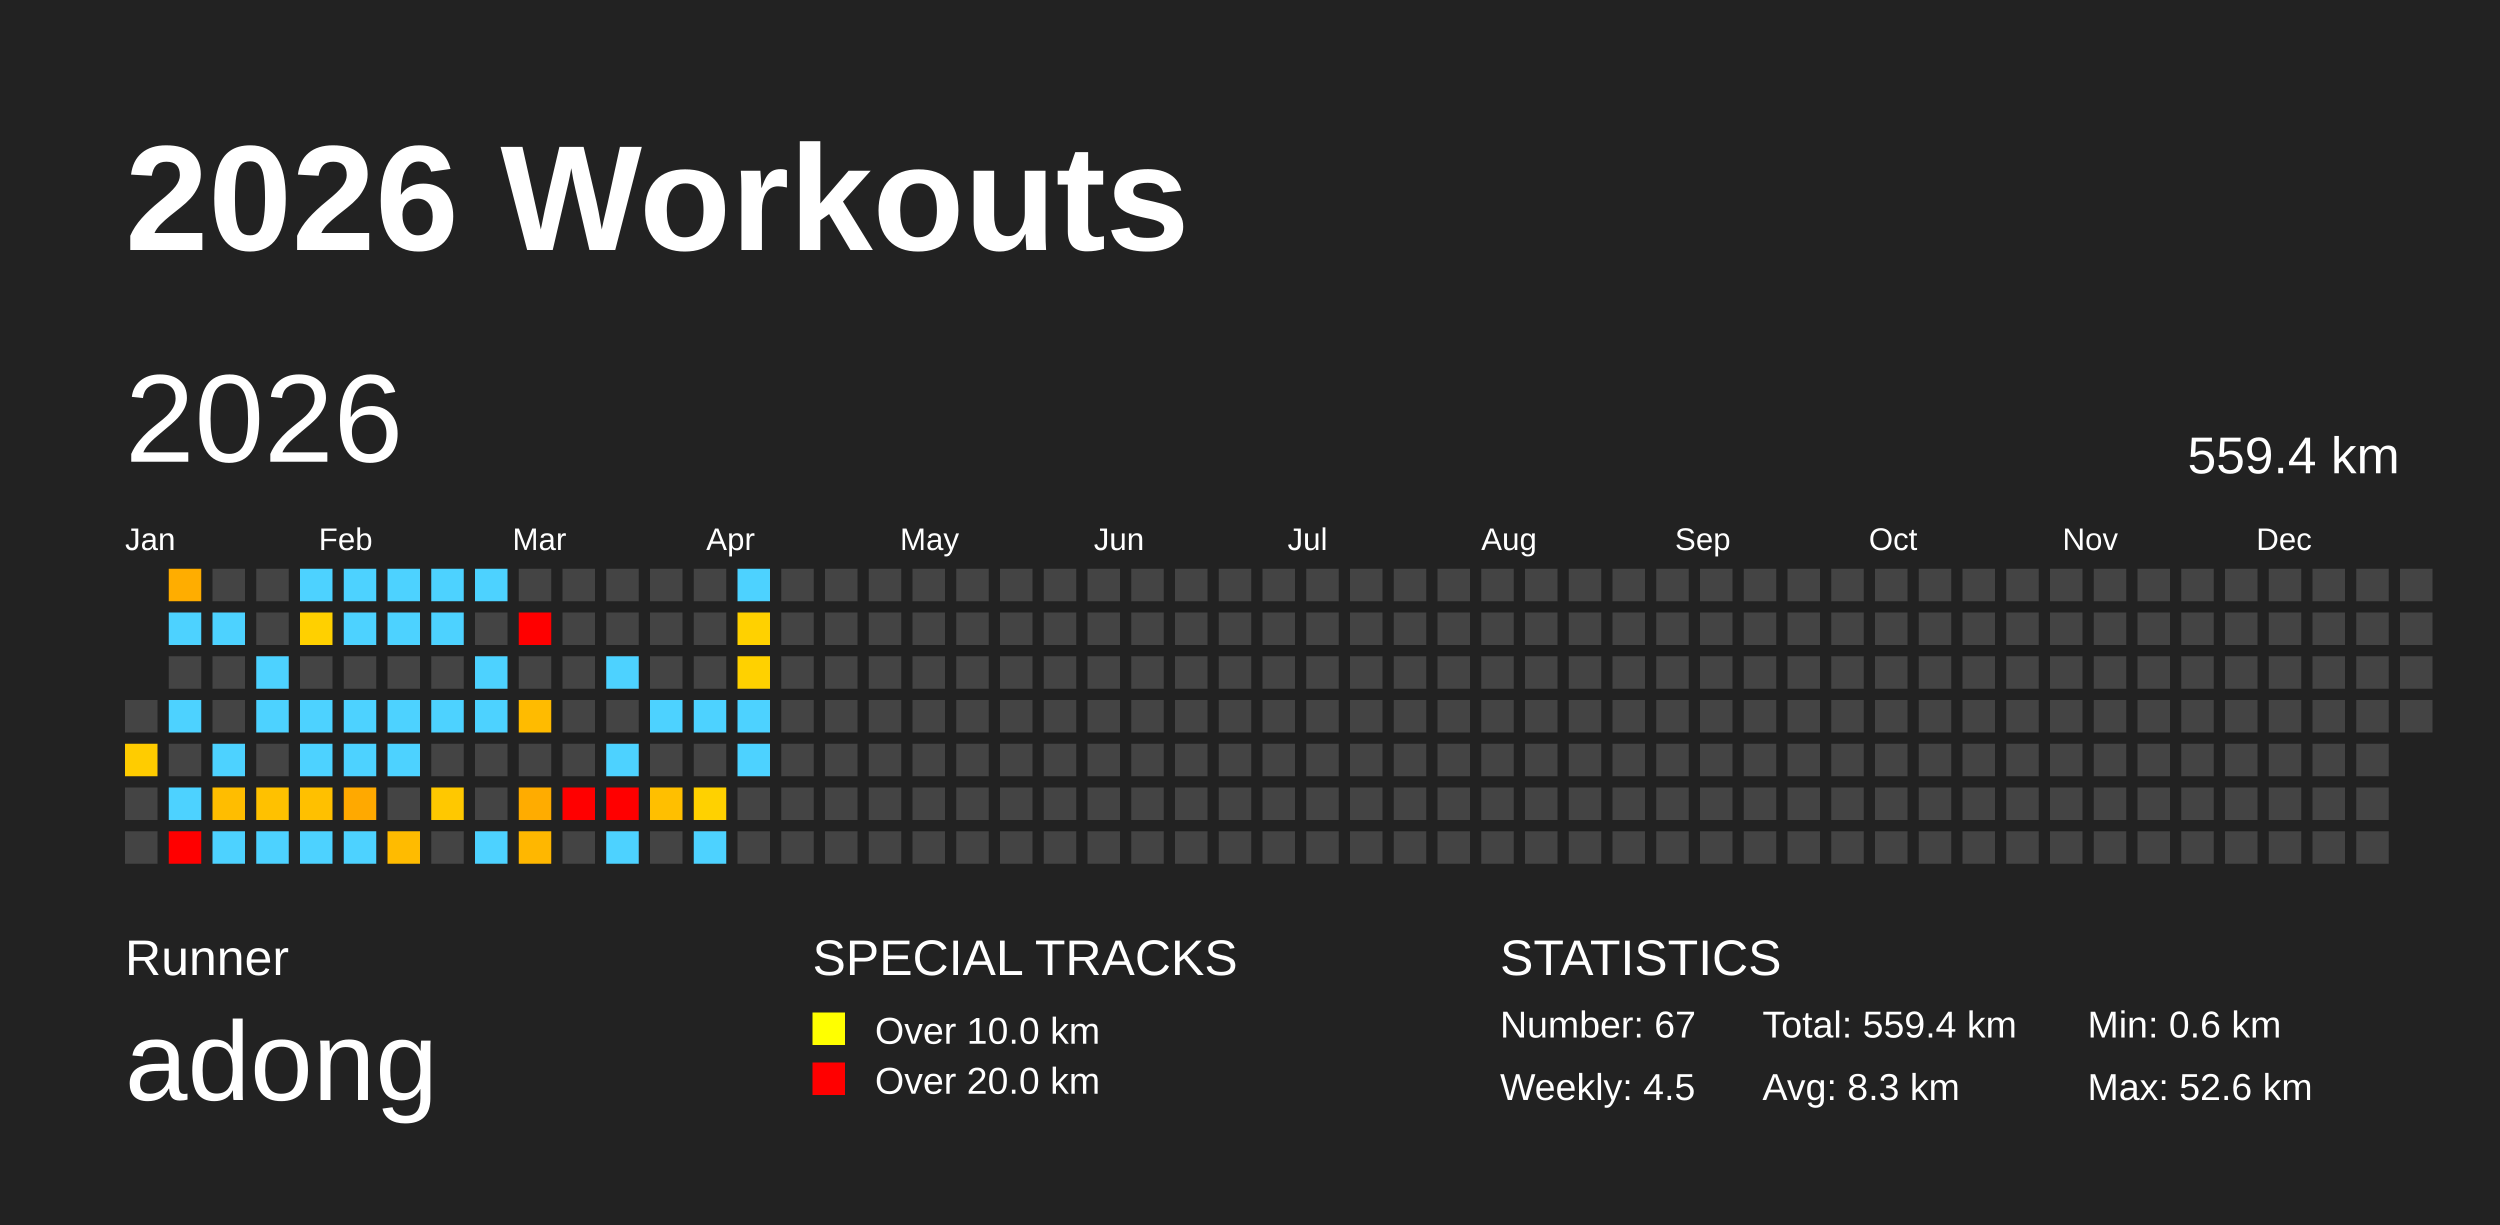
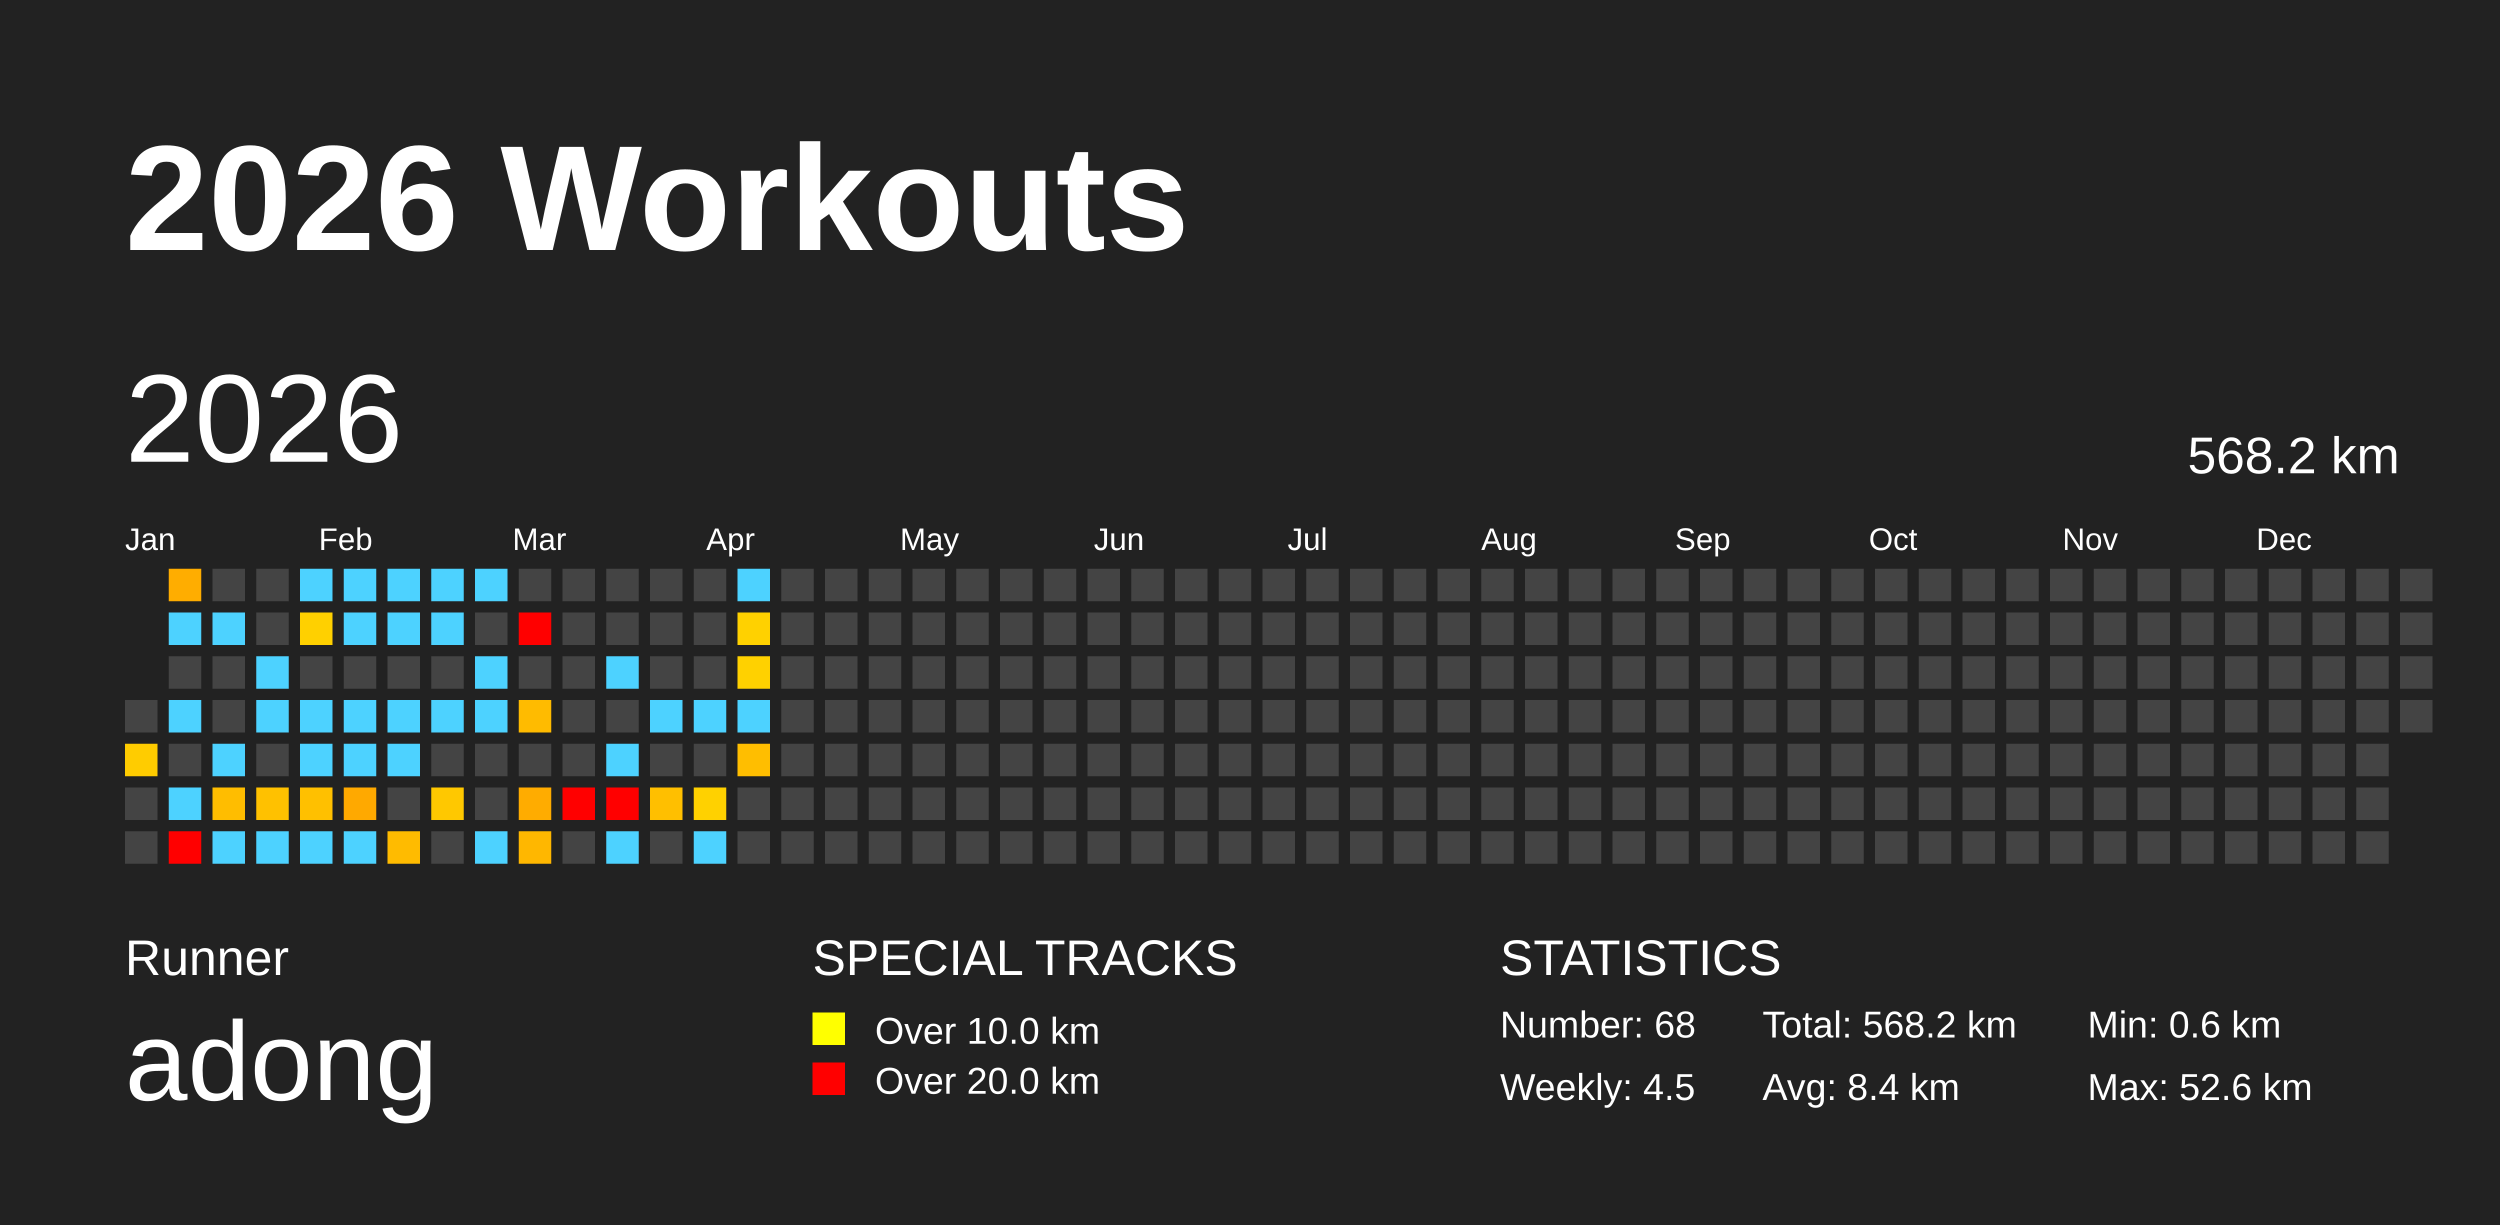
<svg xmlns="http://www.w3.org/2000/svg" baseProfile="full" height="98mm" version="1.1" viewBox="0,0,200,98" width="200mm">
  <defs />
  <rect fill="#222222" height="98" width="200" x="0" y="0" />
  <text fill="#FFFFFF" style="font-size:12px; font-family:Arial; font-weight:bold;" x="10" y="20">2026 Workouts</text>
  <text fill="#FFFFFF" style="font-size:4px; font-family:Arial" x="10" y="78">Runner</text>
  <text fill="#FFFFFF" style="font-size:9px; font-family:Arial" x="10" y="88">adong</text>
  <text fill="#FFFFFF" style="font-size:4px; font-family:Arial" x="65" y="78">SPECIAL TRACKS</text>
  <rect fill="yellow" height="2.6" width="2.6" x="65" y="81" />
  <text fill="#FFFFFF" style="font-size:3px; font-family:Arial" x="70" y="83.5">Over 10.0 km</text>
  <rect fill="red" height="2.6" width="2.6" x="65" y="85" />
  <text fill="#FFFFFF" style="font-size:3px; font-family:Arial" x="70" y="87.5">Over 20.0 km</text>
  <text fill="#FFFFFF" style="font-size:4px; font-family:Arial" x="120" y="78">STATISTICS</text>
-   <text fill="#FFFFFF" style="font-size:3px; font-family:Arial" x="120" y="83">Number: 67</text>
+   <text fill="#FFFFFF" style="font-size:3px; font-family:Arial" x="120" y="83">Number: 68</text>
  <text fill="#FFFFFF" style="font-size:3px; font-family:Arial" x="120" y="88">Weekly: 4.5</text>
-   <text fill="#FFFFFF" style="font-size:3px; font-family:Arial" x="141" y="83">Total: 559.4 km</text>
-   <text fill="#FFFFFF" style="font-size:3px; font-family:Arial" x="141" y="88">Avg: 8.3 km</text>
+   <text fill="#FFFFFF" style="font-size:3px; font-family:Arial" x="141" y="83">Total: 568.2 km</text>
+   <text fill="#FFFFFF" style="font-size:3px; font-family:Arial" x="141" y="88">Avg: 8.4 km</text>
  <text fill="#FFFFFF" style="font-size:3px; font-family:Arial" x="167" y="83">Min: 0.6 km</text>
  <text fill="#FFFFFF" style="font-size:3px; font-family:Arial" x="167" y="88">Max: 52.6 km</text>
  <text dominant-baseline="hanging" fill="#FFFFFF" style="font-size:10.0px; font-family:Arial;" x="10" y="30">2026</text>
-   <text dominant-baseline="hanging" fill="#FFFFFF" style="font-size:4.125px; font-family:Arial;" x="175" y="35">559.4 km</text>
+   <text dominant-baseline="hanging" fill="#FFFFFF" style="font-size:4.125px; font-family:Arial;" x="175" y="35">568.2 km</text>
  <text fill="#FFFFFF" style="font-size:2.5px; font-family:Arial" x="10.0" y="44">Jan</text>
  <text fill="#FFFFFF" style="font-size:2.5px; font-family:Arial" x="25.5" y="44">Feb</text>
  <text fill="#FFFFFF" style="font-size:2.5px; font-family:Arial" x="41.0" y="44">Mar</text>
  <text fill="#FFFFFF" style="font-size:2.5px; font-family:Arial" x="56.5" y="44">Apr</text>
  <text fill="#FFFFFF" style="font-size:2.5px; font-family:Arial" x="72.0" y="44">May</text>
  <text fill="#FFFFFF" style="font-size:2.5px; font-family:Arial" x="87.5" y="44">Jun</text>
  <text fill="#FFFFFF" style="font-size:2.5px; font-family:Arial" x="103.0" y="44">Jul</text>
  <text fill="#FFFFFF" style="font-size:2.5px; font-family:Arial" x="118.5" y="44">Aug</text>
  <text fill="#FFFFFF" style="font-size:2.5px; font-family:Arial" x="134.0" y="44">Sep</text>
  <text fill="#FFFFFF" style="font-size:2.5px; font-family:Arial" x="149.5" y="44">Oct</text>
  <text fill="#FFFFFF" style="font-size:2.5px; font-family:Arial" x="165.0" y="44">Nov</text>
  <text fill="#FFFFFF" style="font-size:2.5px; font-family:Arial" x="180.5" y="44">Dec</text>
  <rect fill="#444444" height="2.6" width="2.6" x="10.0" y="56.0" />
  <rect fill="#ffcc00" height="2.6" width="2.6" x="10.0" y="59.5" />
  <rect fill="#444444" height="2.6" width="2.6" x="10.0" y="63.0" />
  <rect fill="#444444" height="2.6" width="2.6" x="10.0" y="66.5" />
  <rect fill="#ffad00" height="2.6" width="2.6" x="13.5" y="45.5" />
  <rect fill="#4dd2ff" height="2.6" width="2.6" x="13.5" y="49.0" />
  <rect fill="#444444" height="2.6" width="2.6" x="13.5" y="52.5" />
  <rect fill="#4dd2ff" height="2.6" width="2.6" x="13.5" y="56.0" />
  <rect fill="#444444" height="2.6" width="2.6" x="13.5" y="59.5" />
  <rect fill="#4dd2ff" height="2.6" width="2.6" x="13.5" y="63.0" />
  <rect fill="red" height="2.6" width="2.6" x="13.5" y="66.5" />
  <rect fill="#444444" height="2.6" width="2.6" x="17.0" y="45.5" />
  <rect fill="#4dd2ff" height="2.6" width="2.6" x="17.0" y="49.0" />
  <rect fill="#444444" height="2.6" width="2.6" x="17.0" y="52.5" />
  <rect fill="#444444" height="2.6" width="2.6" x="17.0" y="56.0" />
  <rect fill="#4dd2ff" height="2.6" width="2.6" x="17.0" y="59.5" />
  <rect fill="#ffbd00" height="2.6" width="2.6" x="17.0" y="63.0" />
  <rect fill="#4dd2ff" height="2.6" width="2.6" x="17.0" y="66.5" />
  <rect fill="#444444" height="2.6" width="2.6" x="20.5" y="45.5" />
  <rect fill="#444444" height="2.6" width="2.6" x="20.5" y="49.0" />
  <rect fill="#4dd2ff" height="2.6" width="2.6" x="20.5" y="52.5" />
  <rect fill="#4dd2ff" height="2.6" width="2.6" x="20.5" y="56.0" />
  <rect fill="#444444" height="2.6" width="2.6" x="20.5" y="59.5" />
  <rect fill="#ffc100" height="2.6" width="2.6" x="20.5" y="63.0" />
  <rect fill="#4dd2ff" height="2.6" width="2.6" x="20.5" y="66.5" />
  <rect fill="#4dd2ff" height="2.6" width="2.6" x="24.0" y="45.5" />
  <rect fill="#ffd000" height="2.6" width="2.6" x="24.0" y="49.0" />
  <rect fill="#444444" height="2.6" width="2.6" x="24.0" y="52.5" />
  <rect fill="#4dd2ff" height="2.6" width="2.6" x="24.0" y="56.0" />
  <rect fill="#4dd2ff" height="2.6" width="2.6" x="24.0" y="59.5" />
  <rect fill="#ffc000" height="2.6" width="2.6" x="24.0" y="63.0" />
  <rect fill="#4dd2ff" height="2.6" width="2.6" x="24.0" y="66.5" />
  <rect fill="#4dd2ff" height="2.6" width="2.6" x="27.5" y="45.5" />
  <rect fill="#4dd2ff" height="2.6" width="2.6" x="27.5" y="49.0" />
  <rect fill="#444444" height="2.6" width="2.6" x="27.5" y="52.5" />
  <rect fill="#4dd2ff" height="2.6" width="2.6" x="27.5" y="56.0" />
  <rect fill="#4dd2ff" height="2.6" width="2.6" x="27.5" y="59.5" />
  <rect fill="#ffa900" height="2.6" width="2.6" x="27.5" y="63.0" />
  <rect fill="#4dd2ff" height="2.6" width="2.6" x="27.5" y="66.5" />
  <rect fill="#4dd2ff" height="2.6" width="2.6" x="31.0" y="45.5" />
  <rect fill="#4dd2ff" height="2.6" width="2.6" x="31.0" y="49.0" />
  <rect fill="#444444" height="2.6" width="2.6" x="31.0" y="52.5" />
  <rect fill="#4dd2ff" height="2.6" width="2.6" x="31.0" y="56.0" />
  <rect fill="#4dd2ff" height="2.6" width="2.6" x="31.0" y="59.5" />
  <rect fill="#444444" height="2.6" width="2.6" x="31.0" y="63.0" />
  <rect fill="#ffbb00" height="2.6" width="2.6" x="31.0" y="66.5" />
  <rect fill="#4dd2ff" height="2.6" width="2.6" x="34.5" y="45.5" />
  <rect fill="#4dd2ff" height="2.6" width="2.6" x="34.5" y="49.0" />
  <rect fill="#444444" height="2.6" width="2.6" x="34.5" y="52.5" />
  <rect fill="#4dd2ff" height="2.6" width="2.6" x="34.5" y="56.0" />
  <rect fill="#444444" height="2.6" width="2.6" x="34.5" y="59.5" />
  <rect fill="#ffc800" height="2.6" width="2.6" x="34.5" y="63.0" />
  <rect fill="#444444" height="2.6" width="2.6" x="34.5" y="66.5" />
  <rect fill="#4dd2ff" height="2.6" width="2.6" x="38.0" y="45.5" />
  <rect fill="#444444" height="2.6" width="2.6" x="38.0" y="49.0" />
  <rect fill="#4dd2ff" height="2.6" width="2.6" x="38.0" y="52.5" />
  <rect fill="#4dd2ff" height="2.6" width="2.6" x="38.0" y="56.0" />
  <rect fill="#444444" height="2.6" width="2.6" x="38.0" y="59.5" />
  <rect fill="#444444" height="2.6" width="2.6" x="38.0" y="63.0" />
  <rect fill="#4dd2ff" height="2.6" width="2.6" x="38.0" y="66.5" />
  <rect fill="#444444" height="2.6" width="2.6" x="41.5" y="45.5" />
  <rect fill="red" height="2.6" width="2.6" x="41.5" y="49.0" />
  <rect fill="#444444" height="2.6" width="2.6" x="41.5" y="52.5" />
  <rect fill="#ffbb00" height="2.6" width="2.6" x="41.5" y="56.0" />
  <rect fill="#444444" height="2.6" width="2.6" x="41.5" y="59.5" />
  <rect fill="#ffac00" height="2.6" width="2.6" x="41.5" y="63.0" />
  <rect fill="#ffb700" height="2.6" width="2.6" x="41.5" y="66.5" />
  <rect fill="#444444" height="2.6" width="2.6" x="45.0" y="45.5" />
  <rect fill="#444444" height="2.6" width="2.6" x="45.0" y="49.0" />
  <rect fill="#444444" height="2.6" width="2.6" x="45.0" y="52.5" />
  <rect fill="#444444" height="2.6" width="2.6" x="45.0" y="56.0" />
  <rect fill="#444444" height="2.6" width="2.6" x="45.0" y="59.5" />
  <rect fill="red" height="2.6" width="2.6" x="45.0" y="63.0" />
  <rect fill="#444444" height="2.6" width="2.6" x="45.0" y="66.5" />
  <rect fill="#444444" height="2.6" width="2.6" x="48.5" y="45.5" />
  <rect fill="#444444" height="2.6" width="2.6" x="48.5" y="49.0" />
  <rect fill="#4dd2ff" height="2.6" width="2.6" x="48.5" y="52.5" />
  <rect fill="#444444" height="2.6" width="2.6" x="48.5" y="56.0" />
  <rect fill="#4dd2ff" height="2.6" width="2.6" x="48.5" y="59.5" />
  <rect fill="red" height="2.6" width="2.6" x="48.5" y="63.0" />
  <rect fill="#4dd2ff" height="2.6" width="2.6" x="48.5" y="66.5" />
  <rect fill="#444444" height="2.6" width="2.6" x="52.0" y="45.5" />
  <rect fill="#444444" height="2.6" width="2.6" x="52.0" y="49.0" />
  <rect fill="#444444" height="2.6" width="2.6" x="52.0" y="52.5" />
  <rect fill="#4dd2ff" height="2.6" width="2.6" x="52.0" y="56.0" />
  <rect fill="#444444" height="2.6" width="2.6" x="52.0" y="59.5" />
  <rect fill="#ffbf00" height="2.6" width="2.6" x="52.0" y="63.0" />
  <rect fill="#444444" height="2.6" width="2.6" x="52.0" y="66.5" />
  <rect fill="#444444" height="2.6" width="2.6" x="55.5" y="45.5" />
  <rect fill="#444444" height="2.6" width="2.6" x="55.5" y="49.0" />
  <rect fill="#444444" height="2.6" width="2.6" x="55.5" y="52.5" />
  <rect fill="#4dd2ff" height="2.6" width="2.6" x="55.5" y="56.0" />
  <rect fill="#444444" height="2.6" width="2.6" x="55.5" y="59.5" />
  <rect fill="#ffd100" height="2.6" width="2.6" x="55.5" y="63.0" />
  <rect fill="#4dd2ff" height="2.6" width="2.6" x="55.5" y="66.5" />
  <rect fill="#4dd2ff" height="2.6" width="2.6" x="59.0" y="45.5" />
  <rect fill="#ffd100" height="2.6" width="2.6" x="59.0" y="49.0" />
  <rect fill="#ffd100" height="2.6" width="2.6" x="59.0" y="52.5" />
  <rect fill="#4dd2ff" height="2.6" width="2.6" x="59.0" y="56.0" />
-   <rect fill="#4dd2ff" height="2.6" width="2.6" x="59.0" y="59.5" />
+   <rect fill="#ffbe00" height="2.6" width="2.6" x="59.0" y="59.5" />
  <rect fill="#444444" height="2.6" width="2.6" x="59.0" y="63.0" />
  <rect fill="#444444" height="2.6" width="2.6" x="59.0" y="66.5" />
  <rect fill="#444444" height="2.6" width="2.6" x="62.5" y="45.5" />
  <rect fill="#444444" height="2.6" width="2.6" x="62.5" y="49.0" />
  <rect fill="#444444" height="2.6" width="2.6" x="62.5" y="52.5" />
  <rect fill="#444444" height="2.6" width="2.6" x="62.5" y="56.0" />
  <rect fill="#444444" height="2.6" width="2.6" x="62.5" y="59.5" />
  <rect fill="#444444" height="2.6" width="2.6" x="62.5" y="63.0" />
  <rect fill="#444444" height="2.6" width="2.6" x="62.5" y="66.5" />
  <rect fill="#444444" height="2.6" width="2.6" x="66.0" y="45.5" />
  <rect fill="#444444" height="2.6" width="2.6" x="66.0" y="49.0" />
  <rect fill="#444444" height="2.6" width="2.6" x="66.0" y="52.5" />
  <rect fill="#444444" height="2.6" width="2.6" x="66.0" y="56.0" />
  <rect fill="#444444" height="2.6" width="2.6" x="66.0" y="59.5" />
  <rect fill="#444444" height="2.6" width="2.6" x="66.0" y="63.0" />
  <rect fill="#444444" height="2.6" width="2.6" x="66.0" y="66.5" />
  <rect fill="#444444" height="2.6" width="2.6" x="69.5" y="45.5" />
  <rect fill="#444444" height="2.6" width="2.6" x="69.5" y="49.0" />
  <rect fill="#444444" height="2.6" width="2.6" x="69.5" y="52.5" />
  <rect fill="#444444" height="2.6" width="2.6" x="69.5" y="56.0" />
  <rect fill="#444444" height="2.6" width="2.6" x="69.5" y="59.5" />
  <rect fill="#444444" height="2.6" width="2.6" x="69.5" y="63.0" />
  <rect fill="#444444" height="2.6" width="2.6" x="69.5" y="66.5" />
  <rect fill="#444444" height="2.6" width="2.6" x="73.0" y="45.5" />
  <rect fill="#444444" height="2.6" width="2.6" x="73.0" y="49.0" />
  <rect fill="#444444" height="2.6" width="2.6" x="73.0" y="52.5" />
  <rect fill="#444444" height="2.6" width="2.6" x="73.0" y="56.0" />
  <rect fill="#444444" height="2.6" width="2.6" x="73.0" y="59.5" />
  <rect fill="#444444" height="2.6" width="2.6" x="73.0" y="63.0" />
  <rect fill="#444444" height="2.6" width="2.6" x="73.0" y="66.5" />
  <rect fill="#444444" height="2.6" width="2.6" x="76.5" y="45.5" />
  <rect fill="#444444" height="2.6" width="2.6" x="76.5" y="49.0" />
  <rect fill="#444444" height="2.6" width="2.6" x="76.5" y="52.5" />
  <rect fill="#444444" height="2.6" width="2.6" x="76.5" y="56.0" />
  <rect fill="#444444" height="2.6" width="2.6" x="76.5" y="59.5" />
  <rect fill="#444444" height="2.6" width="2.6" x="76.5" y="63.0" />
  <rect fill="#444444" height="2.6" width="2.6" x="76.5" y="66.5" />
  <rect fill="#444444" height="2.6" width="2.6" x="80.0" y="45.5" />
  <rect fill="#444444" height="2.6" width="2.6" x="80.0" y="49.0" />
  <rect fill="#444444" height="2.6" width="2.6" x="80.0" y="52.5" />
  <rect fill="#444444" height="2.6" width="2.6" x="80.0" y="56.0" />
  <rect fill="#444444" height="2.6" width="2.6" x="80.0" y="59.5" />
  <rect fill="#444444" height="2.6" width="2.6" x="80.0" y="63.0" />
  <rect fill="#444444" height="2.6" width="2.6" x="80.0" y="66.5" />
  <rect fill="#444444" height="2.6" width="2.6" x="83.5" y="45.5" />
  <rect fill="#444444" height="2.6" width="2.6" x="83.5" y="49.0" />
  <rect fill="#444444" height="2.6" width="2.6" x="83.5" y="52.5" />
  <rect fill="#444444" height="2.6" width="2.6" x="83.5" y="56.0" />
  <rect fill="#444444" height="2.6" width="2.6" x="83.5" y="59.5" />
  <rect fill="#444444" height="2.6" width="2.6" x="83.5" y="63.0" />
  <rect fill="#444444" height="2.6" width="2.6" x="83.5" y="66.5" />
  <rect fill="#444444" height="2.6" width="2.6" x="87.0" y="45.5" />
  <rect fill="#444444" height="2.6" width="2.6" x="87.0" y="49.0" />
  <rect fill="#444444" height="2.6" width="2.6" x="87.0" y="52.5" />
  <rect fill="#444444" height="2.6" width="2.6" x="87.0" y="56.0" />
  <rect fill="#444444" height="2.6" width="2.6" x="87.0" y="59.5" />
  <rect fill="#444444" height="2.6" width="2.6" x="87.0" y="63.0" />
  <rect fill="#444444" height="2.6" width="2.6" x="87.0" y="66.5" />
  <rect fill="#444444" height="2.6" width="2.6" x="90.5" y="45.5" />
  <rect fill="#444444" height="2.6" width="2.6" x="90.5" y="49.0" />
  <rect fill="#444444" height="2.6" width="2.6" x="90.5" y="52.5" />
  <rect fill="#444444" height="2.6" width="2.6" x="90.5" y="56.0" />
  <rect fill="#444444" height="2.6" width="2.6" x="90.5" y="59.5" />
  <rect fill="#444444" height="2.6" width="2.6" x="90.5" y="63.0" />
  <rect fill="#444444" height="2.6" width="2.6" x="90.5" y="66.5" />
  <rect fill="#444444" height="2.6" width="2.6" x="94.0" y="45.5" />
  <rect fill="#444444" height="2.6" width="2.6" x="94.0" y="49.0" />
  <rect fill="#444444" height="2.6" width="2.6" x="94.0" y="52.5" />
  <rect fill="#444444" height="2.6" width="2.6" x="94.0" y="56.0" />
  <rect fill="#444444" height="2.6" width="2.6" x="94.0" y="59.5" />
  <rect fill="#444444" height="2.6" width="2.6" x="94.0" y="63.0" />
  <rect fill="#444444" height="2.6" width="2.6" x="94.0" y="66.5" />
  <rect fill="#444444" height="2.6" width="2.6" x="97.5" y="45.5" />
  <rect fill="#444444" height="2.6" width="2.6" x="97.5" y="49.0" />
  <rect fill="#444444" height="2.6" width="2.6" x="97.5" y="52.5" />
  <rect fill="#444444" height="2.6" width="2.6" x="97.5" y="56.0" />
  <rect fill="#444444" height="2.6" width="2.6" x="97.5" y="59.5" />
  <rect fill="#444444" height="2.6" width="2.6" x="97.5" y="63.0" />
  <rect fill="#444444" height="2.6" width="2.6" x="97.5" y="66.5" />
  <rect fill="#444444" height="2.6" width="2.6" x="101.0" y="45.5" />
  <rect fill="#444444" height="2.6" width="2.6" x="101.0" y="49.0" />
  <rect fill="#444444" height="2.6" width="2.6" x="101.0" y="52.5" />
  <rect fill="#444444" height="2.6" width="2.6" x="101.0" y="56.0" />
  <rect fill="#444444" height="2.6" width="2.6" x="101.0" y="59.5" />
  <rect fill="#444444" height="2.6" width="2.6" x="101.0" y="63.0" />
  <rect fill="#444444" height="2.6" width="2.6" x="101.0" y="66.5" />
  <rect fill="#444444" height="2.6" width="2.6" x="104.5" y="45.5" />
  <rect fill="#444444" height="2.6" width="2.6" x="104.5" y="49.0" />
  <rect fill="#444444" height="2.6" width="2.6" x="104.5" y="52.5" />
  <rect fill="#444444" height="2.6" width="2.6" x="104.5" y="56.0" />
  <rect fill="#444444" height="2.6" width="2.6" x="104.5" y="59.5" />
  <rect fill="#444444" height="2.6" width="2.6" x="104.5" y="63.0" />
  <rect fill="#444444" height="2.6" width="2.6" x="104.5" y="66.5" />
  <rect fill="#444444" height="2.6" width="2.6" x="108.0" y="45.5" />
  <rect fill="#444444" height="2.6" width="2.6" x="108.0" y="49.0" />
  <rect fill="#444444" height="2.6" width="2.6" x="108.0" y="52.5" />
  <rect fill="#444444" height="2.6" width="2.6" x="108.0" y="56.0" />
  <rect fill="#444444" height="2.6" width="2.6" x="108.0" y="59.5" />
  <rect fill="#444444" height="2.6" width="2.6" x="108.0" y="63.0" />
  <rect fill="#444444" height="2.6" width="2.6" x="108.0" y="66.5" />
  <rect fill="#444444" height="2.6" width="2.6" x="111.5" y="45.5" />
  <rect fill="#444444" height="2.6" width="2.6" x="111.5" y="49.0" />
  <rect fill="#444444" height="2.6" width="2.6" x="111.5" y="52.5" />
  <rect fill="#444444" height="2.6" width="2.6" x="111.5" y="56.0" />
  <rect fill="#444444" height="2.6" width="2.6" x="111.5" y="59.5" />
  <rect fill="#444444" height="2.6" width="2.6" x="111.5" y="63.0" />
  <rect fill="#444444" height="2.6" width="2.6" x="111.5" y="66.5" />
  <rect fill="#444444" height="2.6" width="2.6" x="115.0" y="45.5" />
  <rect fill="#444444" height="2.6" width="2.6" x="115.0" y="49.0" />
  <rect fill="#444444" height="2.6" width="2.6" x="115.0" y="52.5" />
  <rect fill="#444444" height="2.6" width="2.6" x="115.0" y="56.0" />
  <rect fill="#444444" height="2.6" width="2.6" x="115.0" y="59.5" />
  <rect fill="#444444" height="2.6" width="2.6" x="115.0" y="63.0" />
  <rect fill="#444444" height="2.6" width="2.6" x="115.0" y="66.5" />
  <rect fill="#444444" height="2.6" width="2.6" x="118.5" y="45.5" />
  <rect fill="#444444" height="2.6" width="2.6" x="118.5" y="49.0" />
  <rect fill="#444444" height="2.6" width="2.6" x="118.5" y="52.5" />
  <rect fill="#444444" height="2.6" width="2.6" x="118.5" y="56.0" />
  <rect fill="#444444" height="2.6" width="2.6" x="118.5" y="59.5" />
  <rect fill="#444444" height="2.6" width="2.6" x="118.5" y="63.0" />
  <rect fill="#444444" height="2.6" width="2.6" x="118.5" y="66.5" />
  <rect fill="#444444" height="2.6" width="2.6" x="122.0" y="45.5" />
  <rect fill="#444444" height="2.6" width="2.6" x="122.0" y="49.0" />
  <rect fill="#444444" height="2.6" width="2.6" x="122.0" y="52.5" />
  <rect fill="#444444" height="2.6" width="2.6" x="122.0" y="56.0" />
  <rect fill="#444444" height="2.6" width="2.6" x="122.0" y="59.5" />
  <rect fill="#444444" height="2.6" width="2.6" x="122.0" y="63.0" />
  <rect fill="#444444" height="2.6" width="2.6" x="122.0" y="66.5" />
  <rect fill="#444444" height="2.6" width="2.6" x="125.5" y="45.5" />
  <rect fill="#444444" height="2.6" width="2.6" x="125.5" y="49.0" />
  <rect fill="#444444" height="2.6" width="2.6" x="125.5" y="52.5" />
  <rect fill="#444444" height="2.6" width="2.6" x="125.5" y="56.0" />
  <rect fill="#444444" height="2.6" width="2.6" x="125.5" y="59.5" />
  <rect fill="#444444" height="2.6" width="2.6" x="125.5" y="63.0" />
  <rect fill="#444444" height="2.6" width="2.6" x="125.5" y="66.5" />
  <rect fill="#444444" height="2.6" width="2.6" x="129.0" y="45.5" />
  <rect fill="#444444" height="2.6" width="2.6" x="129.0" y="49.0" />
  <rect fill="#444444" height="2.6" width="2.6" x="129.0" y="52.5" />
  <rect fill="#444444" height="2.6" width="2.6" x="129.0" y="56.0" />
  <rect fill="#444444" height="2.6" width="2.6" x="129.0" y="59.5" />
  <rect fill="#444444" height="2.6" width="2.6" x="129.0" y="63.0" />
  <rect fill="#444444" height="2.6" width="2.6" x="129.0" y="66.5" />
  <rect fill="#444444" height="2.6" width="2.6" x="132.5" y="45.5" />
  <rect fill="#444444" height="2.6" width="2.6" x="132.5" y="49.0" />
  <rect fill="#444444" height="2.6" width="2.6" x="132.5" y="52.5" />
  <rect fill="#444444" height="2.6" width="2.6" x="132.5" y="56.0" />
  <rect fill="#444444" height="2.6" width="2.6" x="132.5" y="59.5" />
  <rect fill="#444444" height="2.6" width="2.6" x="132.5" y="63.0" />
  <rect fill="#444444" height="2.6" width="2.6" x="132.5" y="66.5" />
  <rect fill="#444444" height="2.6" width="2.6" x="136.0" y="45.5" />
  <rect fill="#444444" height="2.6" width="2.6" x="136.0" y="49.0" />
  <rect fill="#444444" height="2.6" width="2.6" x="136.0" y="52.5" />
  <rect fill="#444444" height="2.6" width="2.6" x="136.0" y="56.0" />
  <rect fill="#444444" height="2.6" width="2.6" x="136.0" y="59.5" />
  <rect fill="#444444" height="2.6" width="2.6" x="136.0" y="63.0" />
  <rect fill="#444444" height="2.6" width="2.6" x="136.0" y="66.5" />
  <rect fill="#444444" height="2.6" width="2.6" x="139.5" y="45.5" />
  <rect fill="#444444" height="2.6" width="2.6" x="139.5" y="49.0" />
  <rect fill="#444444" height="2.6" width="2.6" x="139.5" y="52.5" />
  <rect fill="#444444" height="2.6" width="2.6" x="139.5" y="56.0" />
  <rect fill="#444444" height="2.6" width="2.6" x="139.5" y="59.5" />
  <rect fill="#444444" height="2.6" width="2.6" x="139.5" y="63.0" />
  <rect fill="#444444" height="2.6" width="2.6" x="139.5" y="66.5" />
  <rect fill="#444444" height="2.6" width="2.6" x="143.0" y="45.5" />
  <rect fill="#444444" height="2.6" width="2.6" x="143.0" y="49.0" />
  <rect fill="#444444" height="2.6" width="2.6" x="143.0" y="52.5" />
  <rect fill="#444444" height="2.6" width="2.6" x="143.0" y="56.0" />
  <rect fill="#444444" height="2.6" width="2.6" x="143.0" y="59.5" />
  <rect fill="#444444" height="2.6" width="2.6" x="143.0" y="63.0" />
  <rect fill="#444444" height="2.6" width="2.6" x="143.0" y="66.5" />
  <rect fill="#444444" height="2.6" width="2.6" x="146.5" y="45.5" />
  <rect fill="#444444" height="2.6" width="2.6" x="146.5" y="49.0" />
  <rect fill="#444444" height="2.6" width="2.6" x="146.5" y="52.5" />
  <rect fill="#444444" height="2.6" width="2.6" x="146.5" y="56.0" />
  <rect fill="#444444" height="2.6" width="2.6" x="146.5" y="59.5" />
  <rect fill="#444444" height="2.6" width="2.6" x="146.5" y="63.0" />
  <rect fill="#444444" height="2.6" width="2.6" x="146.5" y="66.5" />
  <rect fill="#444444" height="2.6" width="2.6" x="150.0" y="45.5" />
  <rect fill="#444444" height="2.6" width="2.6" x="150.0" y="49.0" />
  <rect fill="#444444" height="2.6" width="2.6" x="150.0" y="52.5" />
  <rect fill="#444444" height="2.6" width="2.6" x="150.0" y="56.0" />
  <rect fill="#444444" height="2.6" width="2.6" x="150.0" y="59.5" />
  <rect fill="#444444" height="2.6" width="2.6" x="150.0" y="63.0" />
  <rect fill="#444444" height="2.6" width="2.6" x="150.0" y="66.5" />
  <rect fill="#444444" height="2.6" width="2.6" x="153.5" y="45.5" />
  <rect fill="#444444" height="2.6" width="2.6" x="153.5" y="49.0" />
  <rect fill="#444444" height="2.6" width="2.6" x="153.5" y="52.5" />
  <rect fill="#444444" height="2.6" width="2.6" x="153.5" y="56.0" />
  <rect fill="#444444" height="2.6" width="2.6" x="153.5" y="59.5" />
  <rect fill="#444444" height="2.6" width="2.6" x="153.5" y="63.0" />
  <rect fill="#444444" height="2.6" width="2.6" x="153.5" y="66.5" />
  <rect fill="#444444" height="2.6" width="2.6" x="157.0" y="45.5" />
  <rect fill="#444444" height="2.6" width="2.6" x="157.0" y="49.0" />
  <rect fill="#444444" height="2.6" width="2.6" x="157.0" y="52.5" />
  <rect fill="#444444" height="2.6" width="2.6" x="157.0" y="56.0" />
  <rect fill="#444444" height="2.6" width="2.6" x="157.0" y="59.5" />
  <rect fill="#444444" height="2.6" width="2.6" x="157.0" y="63.0" />
  <rect fill="#444444" height="2.6" width="2.6" x="157.0" y="66.5" />
  <rect fill="#444444" height="2.6" width="2.6" x="160.5" y="45.5" />
  <rect fill="#444444" height="2.6" width="2.6" x="160.5" y="49.0" />
  <rect fill="#444444" height="2.6" width="2.6" x="160.5" y="52.5" />
  <rect fill="#444444" height="2.6" width="2.6" x="160.5" y="56.0" />
  <rect fill="#444444" height="2.6" width="2.6" x="160.5" y="59.5" />
  <rect fill="#444444" height="2.6" width="2.6" x="160.5" y="63.0" />
  <rect fill="#444444" height="2.6" width="2.6" x="160.5" y="66.5" />
  <rect fill="#444444" height="2.6" width="2.6" x="164.0" y="45.5" />
  <rect fill="#444444" height="2.6" width="2.6" x="164.0" y="49.0" />
  <rect fill="#444444" height="2.6" width="2.6" x="164.0" y="52.5" />
  <rect fill="#444444" height="2.6" width="2.6" x="164.0" y="56.0" />
  <rect fill="#444444" height="2.6" width="2.6" x="164.0" y="59.5" />
  <rect fill="#444444" height="2.6" width="2.6" x="164.0" y="63.0" />
  <rect fill="#444444" height="2.6" width="2.6" x="164.0" y="66.5" />
  <rect fill="#444444" height="2.6" width="2.6" x="167.5" y="45.5" />
  <rect fill="#444444" height="2.6" width="2.6" x="167.5" y="49.0" />
  <rect fill="#444444" height="2.6" width="2.6" x="167.5" y="52.5" />
  <rect fill="#444444" height="2.6" width="2.6" x="167.5" y="56.0" />
  <rect fill="#444444" height="2.6" width="2.6" x="167.5" y="59.5" />
  <rect fill="#444444" height="2.6" width="2.6" x="167.5" y="63.0" />
  <rect fill="#444444" height="2.6" width="2.6" x="167.5" y="66.5" />
  <rect fill="#444444" height="2.6" width="2.6" x="171.0" y="45.5" />
  <rect fill="#444444" height="2.6" width="2.6" x="171.0" y="49.0" />
  <rect fill="#444444" height="2.6" width="2.6" x="171.0" y="52.5" />
  <rect fill="#444444" height="2.6" width="2.6" x="171.0" y="56.0" />
  <rect fill="#444444" height="2.6" width="2.6" x="171.0" y="59.5" />
  <rect fill="#444444" height="2.6" width="2.6" x="171.0" y="63.0" />
  <rect fill="#444444" height="2.6" width="2.6" x="171.0" y="66.5" />
  <rect fill="#444444" height="2.6" width="2.6" x="174.5" y="45.5" />
  <rect fill="#444444" height="2.6" width="2.6" x="174.5" y="49.0" />
  <rect fill="#444444" height="2.6" width="2.6" x="174.5" y="52.5" />
  <rect fill="#444444" height="2.6" width="2.6" x="174.5" y="56.0" />
  <rect fill="#444444" height="2.6" width="2.6" x="174.5" y="59.5" />
  <rect fill="#444444" height="2.6" width="2.6" x="174.5" y="63.0" />
  <rect fill="#444444" height="2.6" width="2.6" x="174.5" y="66.5" />
  <rect fill="#444444" height="2.6" width="2.6" x="178.0" y="45.5" />
  <rect fill="#444444" height="2.6" width="2.6" x="178.0" y="49.0" />
  <rect fill="#444444" height="2.6" width="2.6" x="178.0" y="52.5" />
  <rect fill="#444444" height="2.6" width="2.6" x="178.0" y="56.0" />
  <rect fill="#444444" height="2.6" width="2.6" x="178.0" y="59.5" />
  <rect fill="#444444" height="2.6" width="2.6" x="178.0" y="63.0" />
  <rect fill="#444444" height="2.6" width="2.6" x="178.0" y="66.5" />
  <rect fill="#444444" height="2.6" width="2.6" x="181.5" y="45.5" />
  <rect fill="#444444" height="2.6" width="2.6" x="181.5" y="49.0" />
  <rect fill="#444444" height="2.6" width="2.6" x="181.5" y="52.5" />
  <rect fill="#444444" height="2.6" width="2.6" x="181.5" y="56.0" />
  <rect fill="#444444" height="2.6" width="2.6" x="181.5" y="59.5" />
  <rect fill="#444444" height="2.6" width="2.6" x="181.5" y="63.0" />
  <rect fill="#444444" height="2.6" width="2.6" x="181.5" y="66.5" />
  <rect fill="#444444" height="2.6" width="2.6" x="185.0" y="45.5" />
  <rect fill="#444444" height="2.6" width="2.6" x="185.0" y="49.0" />
  <rect fill="#444444" height="2.6" width="2.6" x="185.0" y="52.5" />
  <rect fill="#444444" height="2.6" width="2.6" x="185.0" y="56.0" />
  <rect fill="#444444" height="2.6" width="2.6" x="185.0" y="59.5" />
  <rect fill="#444444" height="2.6" width="2.6" x="185.0" y="63.0" />
  <rect fill="#444444" height="2.6" width="2.6" x="185.0" y="66.5" />
  <rect fill="#444444" height="2.6" width="2.6" x="188.5" y="45.5" />
  <rect fill="#444444" height="2.6" width="2.6" x="188.5" y="49.0" />
  <rect fill="#444444" height="2.6" width="2.6" x="188.5" y="52.5" />
  <rect fill="#444444" height="2.6" width="2.6" x="188.5" y="56.0" />
  <rect fill="#444444" height="2.6" width="2.6" x="188.5" y="59.5" />
  <rect fill="#444444" height="2.6" width="2.6" x="188.5" y="63.0" />
  <rect fill="#444444" height="2.6" width="2.6" x="188.5" y="66.5" />
  <rect fill="#444444" height="2.6" width="2.6" x="192.0" y="45.5" />
  <rect fill="#444444" height="2.6" width="2.6" x="192.0" y="49.0" />
  <rect fill="#444444" height="2.6" width="2.6" x="192.0" y="52.5" />
  <rect fill="#444444" height="2.6" width="2.6" x="192.0" y="56.0" />
</svg>
